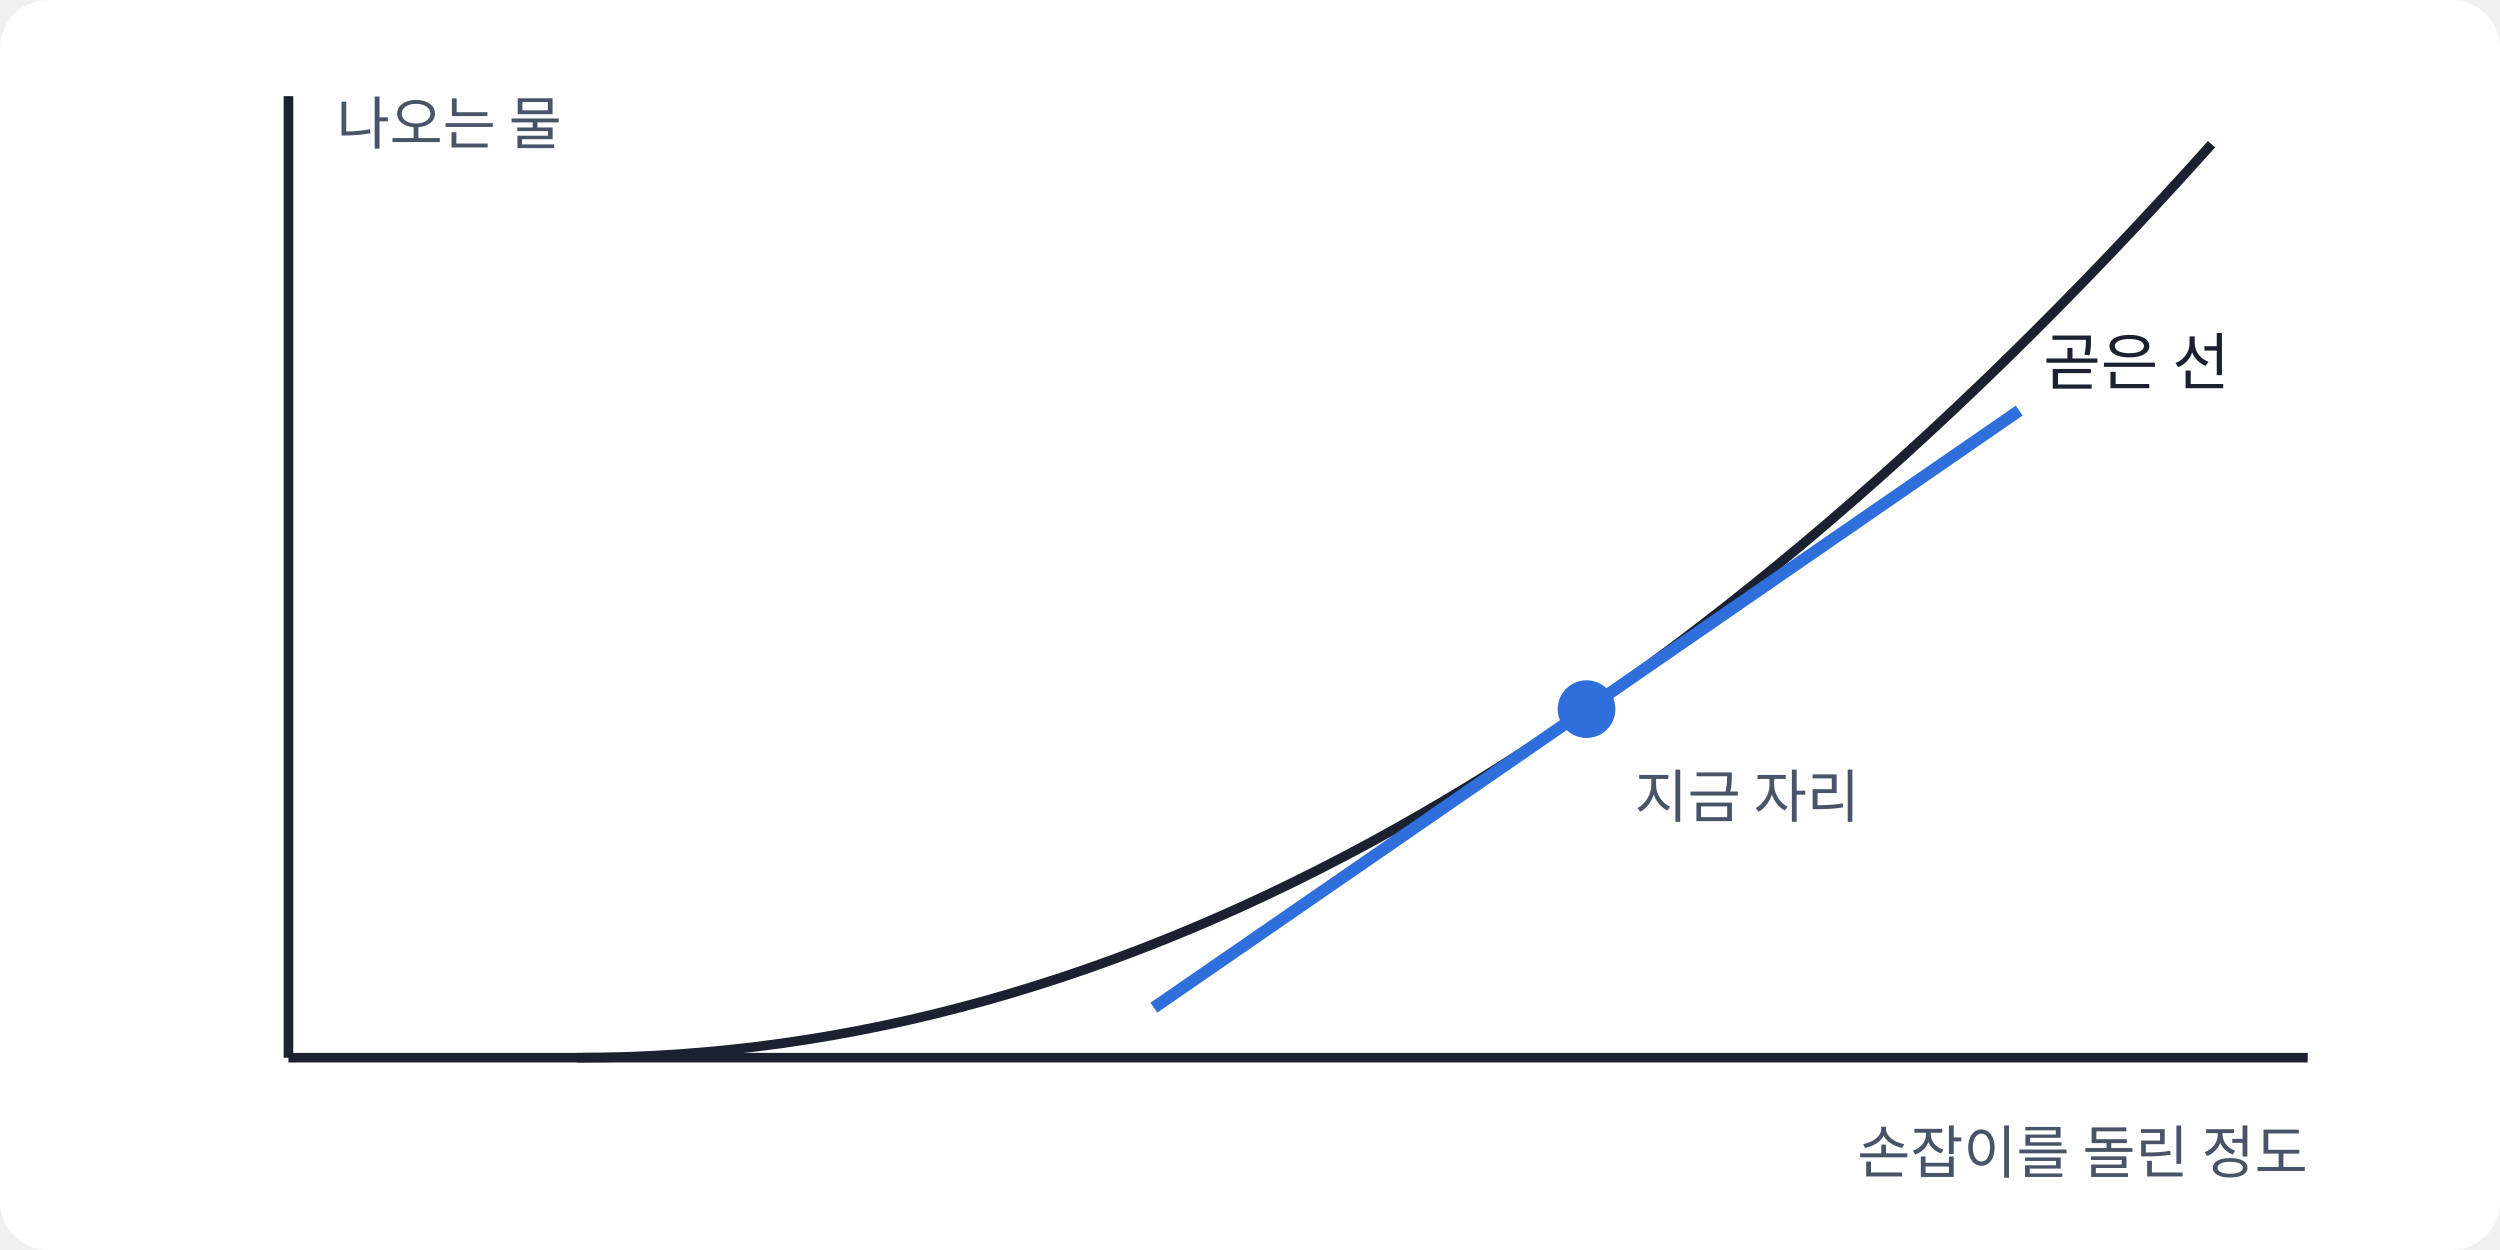
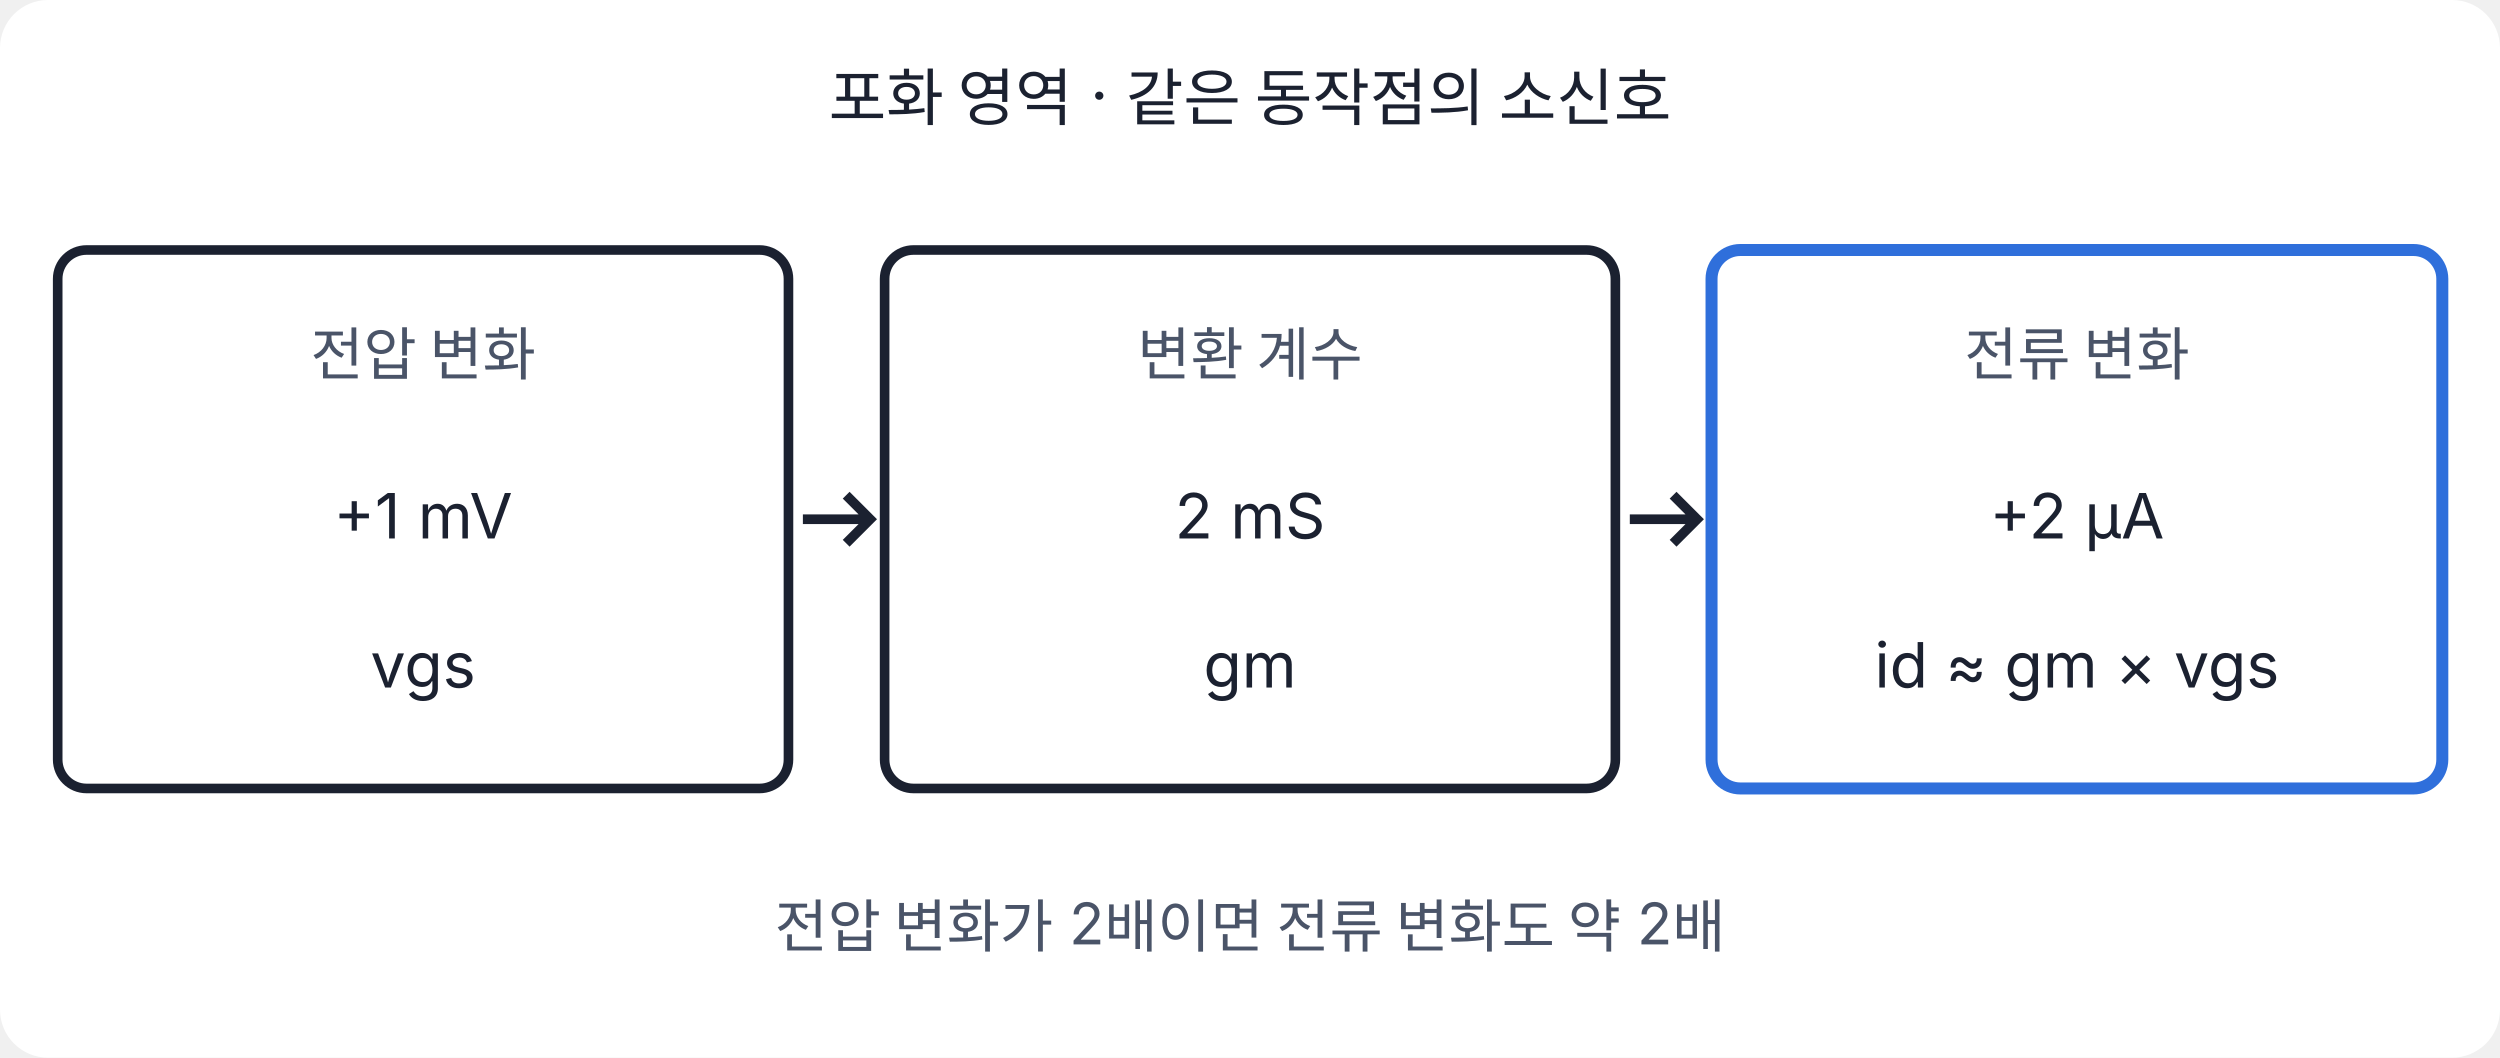
- <svg xmlns="http://www.w3.org/2000/svg" width="520" height="260" viewBox="0 0 520 260" role="img" aria-label="선으로 그린 가로축과 세로축 위에 오른쪽으로 갈수록 점점 가파르게 휘어 올라가는 곡선이 있어요. 곡선 위 한 곳에 색칠된 점이 있고, 그 점에서 곡선에 살짝 닿는 곧은 강조색 선이 지나가요.">
+ <svg xmlns="http://www.w3.org/2000/svg" width="520" height="220" viewBox="0 0 520 220" role="img" aria-label="포화 영역 · 같은 동작점의 소신호; 전압 변화 +1 mV vgs; 변환 계수 2 mS gm; 전류 변화 +2 μA id ≈ gm × vgs; 전압 변화가 2배이면 전류 변화도 약 2배">
  <style>
svg { color: #1b2130; font-family: -apple-system, 'Apple SD Gothic Neo', 'Noto Sans KR', sans-serif; }
.fig-ink { stroke: #1b2130; fill: none; stroke-width: 2; }
.fig-accent { stroke: #2f6fdb; fill: none; stroke-width: 2.5; }
.fig-danger { stroke: #d92d20; fill: none; stroke-width: 2.5; }
.fig-dot { fill: #2f6fdb; }
.fig-text { fill: #1b2130; font-size: 13px; }
.fig-muted { fill: #4a5468; font-size: 12px; }
.axis { stroke: #dde2ea; stroke-width: 1.5; }
.tick { fill: #4a5468; font-size: 11px; }
.plot-truth { fill: none; stroke: #4a5468; stroke-width: 1.5; stroke-dasharray: 5 4; }
.plot-fit { fill: none; stroke: #2f6fdb; stroke-width: 2.5; }
.pt-train { fill: #2f6fdb; }
.pt-test { fill: #b54708; }
.mark-ml { stroke: #2f6fdb; stroke-width: 1.5; stroke-dasharray: 3 3; }
.mark-map { stroke: #067647; stroke-width: 1.5; stroke-dasharray: 3 3; }
.plot-like { fill: none; stroke: #2f6fdb; stroke-width: 2; }
.plot-prior { fill: none; stroke: #6941c6; stroke-width: 2; stroke-dasharray: 6 4; }
.plot-post { fill: none; stroke: #067647; stroke-width: 3; }
</style>
-   <rect x="0" y="0" width="520" height="260" rx="10" fill="#ffffff" />
-   <line class="fig-ink" x1="60" y1="220" x2="480" y2="220" stroke-width="1.5" />
-   <line class="fig-ink" x1="60" y1="220" x2="60" y2="20" stroke-width="1.5" />
-   <path class="fig-ink" d="M120,220 Q290,220 460,30" stroke-width="2" />
-   <line class="fig-accent" x1="240" y1="209.6" x2="420" y2="85.4" stroke-width="3" />
-   <circle class="fig-dot" cx="330" cy="147.5" r="6" />
-   <text class="fig-text" x="425" y="80" font-size="13">곧은 선</text>
-   <text class="fig-muted" x="340" y="170" font-size="12">지금 자리</text>
-   <text class="fig-muted" x="480" y="244" font-size="12" text-anchor="end">손잡이를 돌린 정도</text>
-   <text class="fig-muted" x="70" y="30" font-size="12">나오는 물</text>
+   <rect x="0" y="0" width="520" height="220" rx="10" fill="#ffffff" />
+   <text class="fig-text" x="260" y="25" text-anchor="middle" font-size="15">포화 영역 · 같은 동작점의 소신호</text>
+   <rect class="fig-ink" x="12" y="52" width="152" height="112" rx="6" />
+   <text class="fig-muted" x="88" y="78" text-anchor="middle" font-size="14">전압 변화</text>
+   <text class="fig-text" x="88" y="112" text-anchor="middle" font-size="16">+1 mV</text>
+   <text class="fig-text" x="88" y="143" text-anchor="middle" font-size="14">vgs</text>
+   <path class="fig-ink" d="M167,108 h14 m-5,-5 l5,5 -5,5" />
+   <rect class="fig-ink" x="184" y="52" width="152" height="112" rx="6" />
+   <text class="fig-muted" x="260" y="78" text-anchor="middle" font-size="14">변환 계수</text>
+   <text class="fig-text" x="260" y="112" text-anchor="middle" font-size="16">2 mS</text>
+   <text class="fig-text" x="260" y="143" text-anchor="middle" font-size="14">gm</text>
+   <path class="fig-ink" d="M339,108 h14 m-5,-5 l5,5 -5,5" />
+   <rect class="fig-accent" x="356" y="52" width="152" height="112" rx="6" />
+   <text class="fig-muted" x="432" y="78" text-anchor="middle" font-size="14">전류 변화</text>
+   <text class="fig-text" x="432" y="112" text-anchor="middle" font-size="16">+2 μA</text>
+   <text class="fig-text" x="432" y="143" text-anchor="middle" font-size="14">id ≈ gm × vgs</text>
+   <text class="fig-muted" x="260" y="197" text-anchor="middle" font-size="14">전압 변화가 2배이면 전류 변화도 약 2배</text>
</svg>
